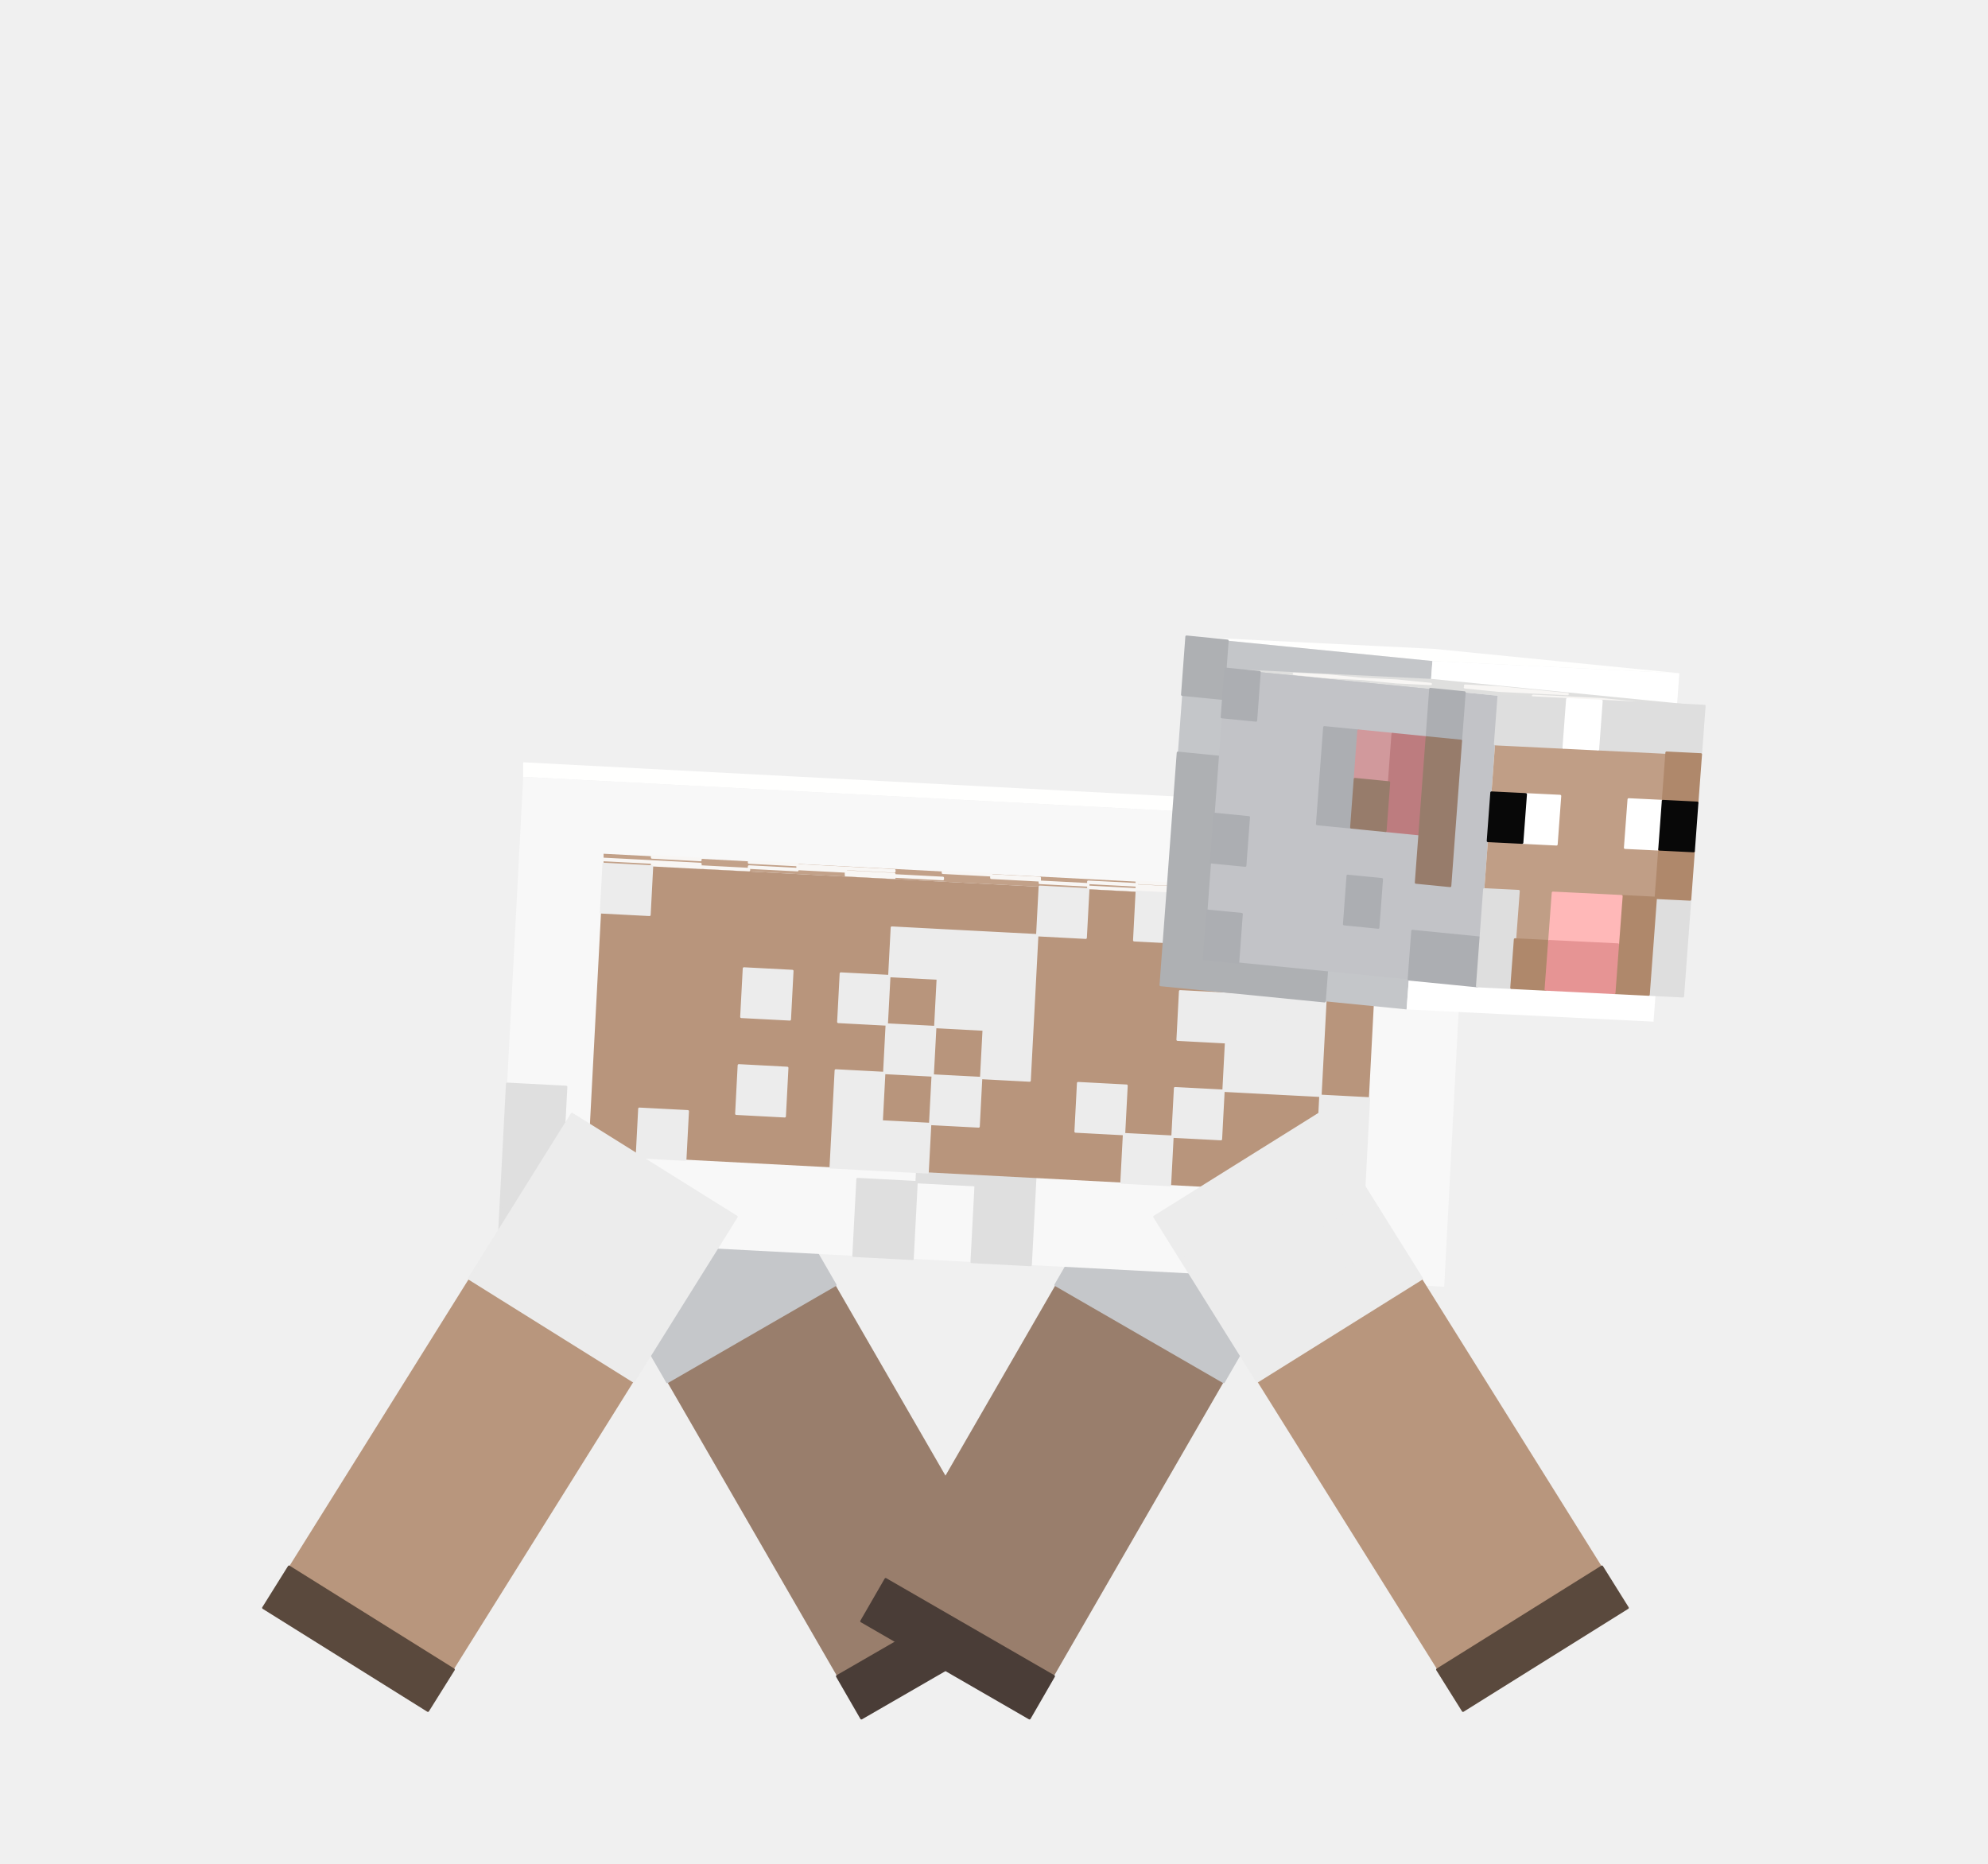
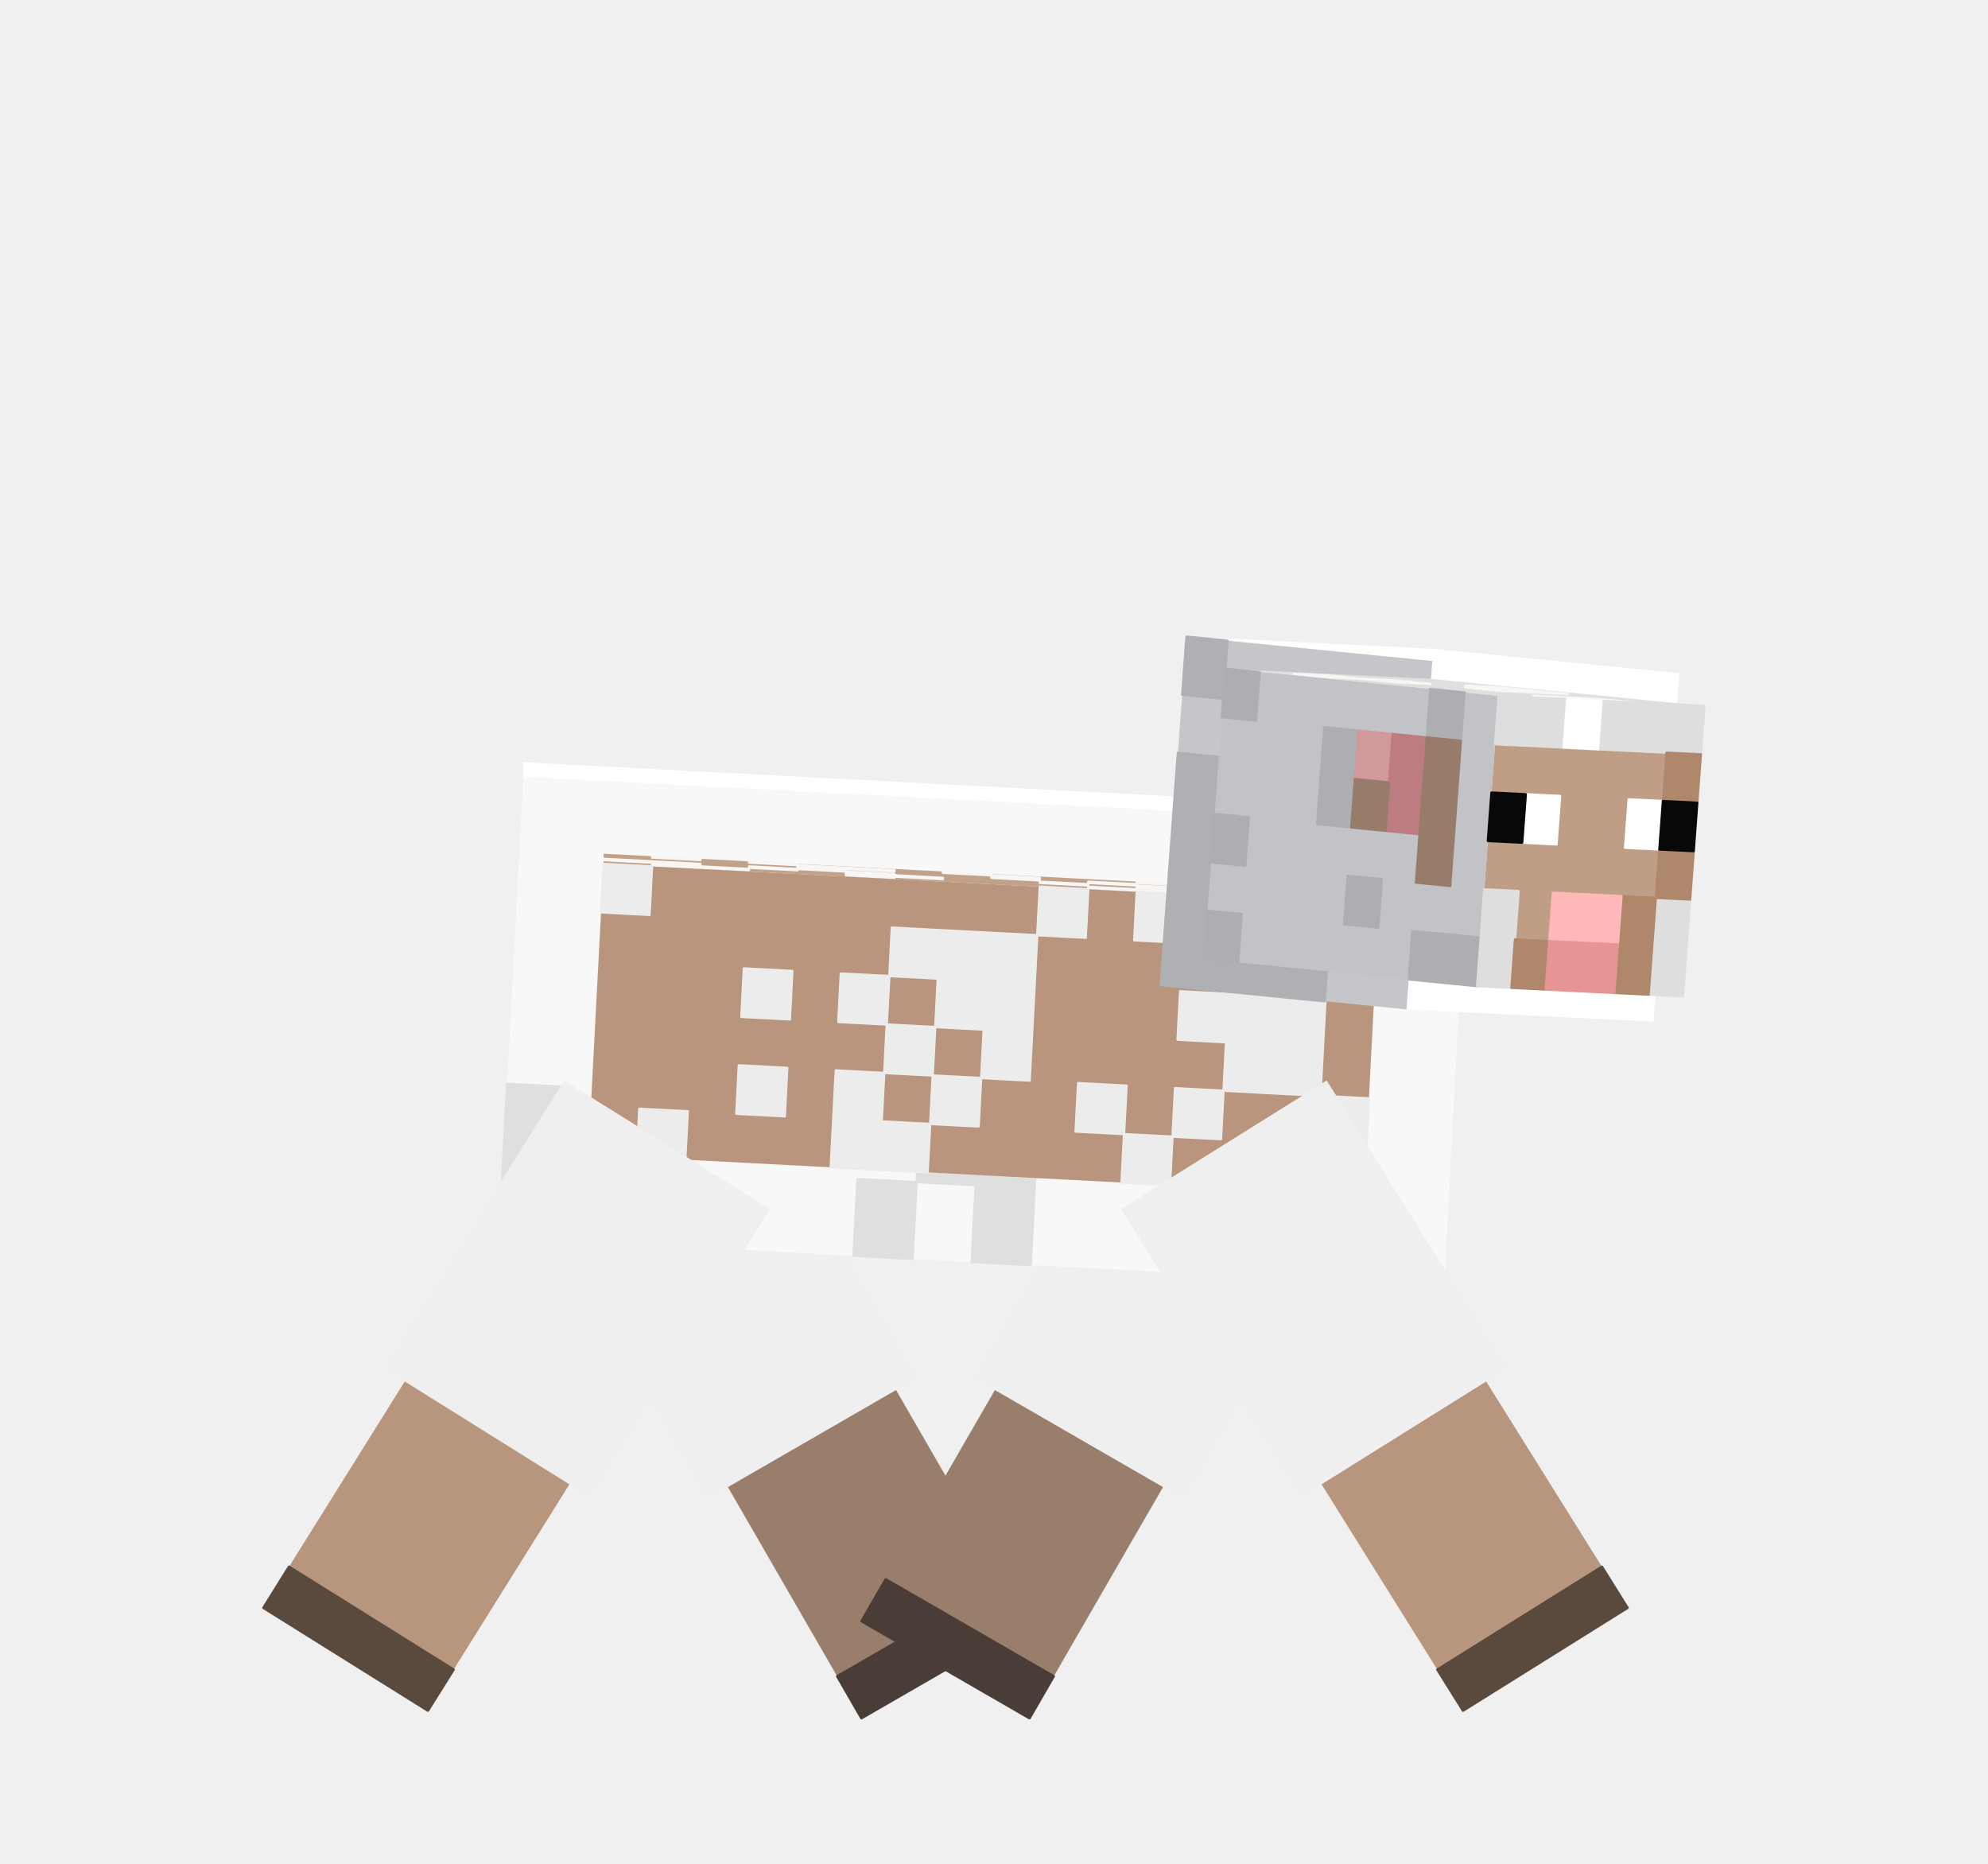
<svg xmlns="http://www.w3.org/2000/svg" viewBox="0 0 512 480" width="512" height="480" role="img" aria-labelledby="sheep-walk-title">
  <g id="sheep">
    <g id="leg-hind-left" aria-label="Hind left leg">
      <g class="face" data-face="nx">
        <path fill="#997e6c" d="M146.85 312.63L190.15 287.63L265.15 417.53L221.85 442.53Z" />
        <path fill="#c5c7ca" stroke="#c5c7ca" stroke-width=".6" stroke-linejoin="round" d="M146.85 312.63L190.15 287.63L196.4 298.45L153.1 323.45ZM153.1 323.45L196.4 298.45L202.65 309.28L159.35 334.28ZM159.35 334.28L202.65 309.28L208.9 320.1L165.6 345.1ZM165.6 345.1L208.9 320.1L215.15 330.93L171.85 355.93Z" />
        <path fill="#4a3d37" stroke="#4a3d37" stroke-width=".6" stroke-linejoin="round" d="M215.6 431.7L258.9 406.7L265.15 417.53L221.85 442.53Z" />
      </g>
    </g>
+     <g id="wool-hind-left" aria-label="Wool hind left">
+       <g class="face" data-face="nx">
+         <path fill="#efefef" d="M138.31 310.34L192.44 279.09L236.19 354.86L182.06 386.11Z" />
+       </g>
+     </g>
    <g id="leg-front-left" aria-label="Front left leg">
      <g class="face" data-face="nx">
        <path fill="#997e6c" d="M296.85 287.63L340.15 312.63L265.15 442.53L221.85 417.53Z" />
        <path fill="#c5c7ca" stroke="#c5c7ca" stroke-width=".6" stroke-linejoin="round" d="M296.85 287.63L340.15 312.63L333.9 323.45L290.6 298.45ZM290.6 298.45L333.9 323.45L327.65 334.28L284.35 309.28ZM284.35 309.28L327.65 334.28L321.4 345.1L278.1 320.1ZM278.1 320.1L321.4 345.1L315.15 355.93L271.85 330.93Z" />
        <path fill="#4a3d37" stroke="#4a3d37" stroke-width=".6" stroke-linejoin="round" d="M228.1 406.7L271.4 431.7L265.15 442.53L221.85 417.53Z" />
+       </g>
+     </g>
+     <g id="wool-front-left" aria-label="Wool front left">
+       <g class="face" data-face="nx">
+         <path fill="#efefef" d="M294.56 279.09L348.69 310.34L304.94 386.11L250.81 354.86Z" />
      </g>
    </g>
    <g id="wool-body" aria-label="Wool body">
      <g class="face" data-face="back">
        <path fill="#fffffe" d="M378.16 209.07L378.16 212.83L134.75 200.08L134.75 196.32Z" />
      </g>
      <g class="face" data-face="nx">
        <path fill="#f8f8f8" d="M378.16 212.83L371.95 331.38L128.53 318.63L134.75 200.08Z" />
        <path fill="#dfdfdf" stroke="#dfdfdf" stroke-width=".6" stroke-linejoin="round" d="M267.53 286.28L265.45 325.8L250.24 325L252.31 285.49ZM252.31 285.49L251.28 305.24L236.06 304.45L237.1 284.69ZM236.06 304.45L235.03 324.21L219.81 323.41L220.85 303.65ZM145.82 279.91L143.75 319.42L128.53 318.63L130.61 279.11Z" />
      </g>
    </g>
    <g id="body" aria-label="Body">
      <g class="face" data-face="back">
        <path fill="#c2a189" d="M355.17 230.33L355.17 232.95L155.45 222.49L155.45 219.87Z" />
        <path fill="#f8f6f4" stroke="#f8f6f4" stroke-width=".6" stroke-linejoin="round" d="M342.69 230.99L342.69 231.64L330.21 230.99L330.21 230.34ZM330.21 230.99L330.21 231.32L317.73 230.66L317.73 230.34ZM317.73 229.35L317.73 229.68L305.24 229.03L305.24 228.7ZM305.24 227.72L305.24 228.05L292.76 227.39L292.76 227.06ZM305.24 228.7L305.24 229.35L292.76 228.7L292.76 228.05ZM305.24 229.68L305.24 230.34L292.76 229.68L292.76 229.03ZM292.76 227.72L292.76 228.05L280.28 227.39L280.28 227.07ZM292.76 229.03L292.76 229.36L280.28 228.7L280.28 228.37ZM280.28 227.72L280.28 228.05L267.79 227.39L267.79 227.07ZM267.79 226.08L267.79 226.74L255.31 226.08L255.31 225.43ZM255.31 225.1L255.31 225.43L242.83 224.78L242.83 224.45ZM242.83 226.08L242.83 226.41L230.35 225.76L230.35 225.43ZM230.35 224.12L230.35 224.45L217.86 223.8L217.86 223.47ZM230.35 225.1L230.35 226.09L217.86 225.43L217.86 224.45ZM217.86 223.47L217.86 223.8L205.38 223.14L205.38 222.81ZM217.86 224.12L217.86 224.45L205.38 223.8L205.38 223.47ZM205.38 222.49L205.38 222.81L192.9 222.16L192.9 221.83ZM205.38 223.8L205.38 224.12L192.9 223.47L192.9 223.14ZM192.9 223.8L192.9 224.12L180.41 223.47L180.41 223.14ZM180.41 221.18L180.41 221.51L167.93 220.85L167.93 220.52ZM180.41 222.49L180.41 222.81L167.93 222.16L167.93 221.83ZM180.41 223.14L180.41 223.8L167.93 223.14L167.93 222.49ZM167.93 221.83L167.93 222.16L155.45 221.51L155.45 221.18Z" />
      </g>
      <g class="face" data-face="nx">
        <path fill="#b8957c" d="M355.17 232.95L351.25 307.82L151.52 297.36L155.45 222.49Z" />
        <path fill="#ececec" stroke="#ececec" stroke-width=".6" stroke-linejoin="round" d="M354.52 245.43L353.87 257.91L341.38 257.26L342.04 244.78ZM352.56 282.87L351.25 307.82L338.77 307.17L340.07 282.21ZM341.38 257.26L340.07 282.21L327.59 281.56L328.9 256.6ZM330.21 231.64L329.55 244.12L317.07 243.47L317.73 230.99ZM328.9 256.6L327.59 281.56L315.11 280.9L316.42 255.95ZM316.42 255.95L315.76 268.43L303.28 267.77L303.93 255.29ZM315.11 280.9L314.45 293.38L301.97 292.73L302.63 280.25ZM305.24 230.34L304.59 242.81L292.11 242.16L292.76 229.68ZM301.97 292.73L301.32 305.21L288.83 304.55L289.49 292.08ZM290.14 279.6L289.49 292.08L277.01 291.42L277.66 278.94ZM280.28 229.03L279.62 241.51L267.14 240.85L267.79 228.37ZM267.14 240.85L265.18 278.29L252.69 277.63L254.66 240.2ZM254.66 240.2L253.35 265.16L240.87 264.5L242.17 239.55ZM252.69 277.63L252.04 290.11L239.56 289.46L240.21 276.98ZM242.17 239.55L241.52 252.02L229.04 251.37L229.69 238.89ZM240.87 264.5L240.21 276.98L227.73 276.33L228.38 263.85ZM239.56 289.46L238.9 301.94L226.42 301.28L227.07 288.81ZM229.04 251.37L228.38 263.85L215.9 263.19L216.55 250.72ZM227.73 276.33L226.42 301.28L213.94 300.63L215.25 275.67ZM204.07 250.06L203.42 262.54L190.93 261.89L191.59 249.41ZM202.76 275.02L202.11 287.5L189.63 286.84L190.28 274.36ZM177.14 286.19L176.49 298.67L164.01 298.01L164.66 285.54ZM167.93 223.14L167.28 235.62L154.79 234.97L155.45 222.49Z" />
      </g>
    </g>
    <g id="wool-head" aria-label="Wool head">
      <g class="face" data-face="top">
        <path fill="#fffffe" d="M305.58 163.96L369.18 167.1L432.51 173.38L368.91 170.24Z" />
      </g>
      <g class="face" data-face="nx">
        <path fill="#c4c6c9" d="M305.58 163.96L368.91 170.24L362.26 259.96L298.93 253.69Z" />
        <path fill="#aeb0b3" stroke="#aeb0b3" stroke-width=".6" stroke-linejoin="round" d="M305.58 163.96L316.14 165.01L315.03 179.96L304.47 178.92ZM303.36 193.87L313.92 194.92L312.81 209.87L302.25 208.83ZM302.25 208.83L312.81 209.87L311.7 224.83L301.15 223.78ZM301.15 223.78L311.7 224.83L310.59 239.78L300.04 238.74ZM300.04 238.74L342.26 242.92L341.15 257.87L298.93 253.69Z" />
      </g>
      <g class="face" data-face="front">
        <path fill="#ffffff" d="M368.91 170.24L432.51 173.38L425.86 263.11L362.26 259.96Z" />
      </g>
    </g>
    <g id="head" aria-label="Head">
      <g class="face" data-face="top">
        <path fill="#dfdfde" d="M315.61 172.23L368.61 174.84L438.97 181.81L385.97 179.2Z" />
        <path fill="#f8f6f4" stroke="#f8f6f4" stroke-width=".6" stroke-linejoin="round" d="M333.23 173.53L342.07 173.97L350.86 174.84L342.03 174.4ZM350.86 174.84L359.7 175.28L368.49 176.15L359.66 175.71ZM377.33 176.58L386.16 177.02L394.96 177.89L386.12 177.46ZM377.29 177.02L394.96 177.89L403.75 178.76L386.08 177.89ZM394.84 179.2L412.51 180.07L421.31 180.94L403.64 180.07Z" />
      </g>
      <g class="face" data-face="nx">
        <path fill="#c2c3c7" d="M315.61 172.23L385.97 179.2L380.43 253.97L310.06 247Z" />
        <path fill="#acaeb2" stroke="#acaeb2" stroke-width=".6" stroke-linejoin="round" d="M315.61 172.23L324.4 173.1L323.48 185.56L314.68 184.69ZM368.38 177.45L377.18 178.33L376.25 190.79L367.46 189.92ZM341.07 187.3L349.86 188.17L348.94 200.64L340.14 199.76ZM340.14 199.76L348.94 200.64L348.02 213.1L339.22 212.23ZM312.83 209.61L321.63 210.48L320.7 222.94L311.91 222.07ZM347.09 225.56L355.89 226.43L354.96 238.89L346.17 238.02ZM310.98 234.54L319.78 235.41L318.86 247.87L310.06 247ZM363.76 239.76L381.35 241.51L380.43 253.97L362.83 252.23Z" />
        <path fill="#d1999c" stroke="#d1999c" stroke-width=".6" stroke-linejoin="round" d="M349.86 188.17L358.66 189.04L357.74 201.51L348.94 200.64Z" />
        <path fill="#bd7c7f" stroke="#bd7c7f" stroke-width=".6" stroke-linejoin="round" d="M358.66 189.04L367.46 189.92L366.53 202.38L357.74 201.51ZM357.74 201.51L366.53 202.38L365.61 214.84L356.81 213.97Z" />
        <path fill="#977c6b" stroke="#977c6b" stroke-width=".6" stroke-linejoin="round" d="M367.46 189.92L376.25 190.79L375.33 203.25L366.53 202.38ZM348.94 200.64L357.74 201.51L356.81 213.97L348.02 213.1ZM366.53 202.38L375.33 203.25L374.4 215.71L365.61 214.84ZM365.61 214.84L374.4 215.71L373.48 228.17L364.68 227.3Z" />
      </g>
      <g class="face" data-face="front">
        <path fill="#c09e86" d="M385.97 179.2L438.97 181.81L433.43 256.59L380.43 253.97Z" />
        <path fill="#dedede" stroke="#dedede" stroke-width=".6" stroke-linejoin="round" d="M385.97 179.2L403.64 180.07L402.71 192.53L385.05 191.66ZM412.47 180.51L438.97 181.81L438.05 194.28L411.55 192.97ZM382.27 229.04L391.11 229.48L390.18 241.94L381.35 241.51ZM426.44 231.23L435.28 231.66L434.35 244.12L425.52 243.69ZM381.35 241.51L390.18 241.94L389.26 254.4L380.43 253.97ZM425.52 243.69L434.35 244.12L433.43 256.59L424.59 256.15Z" />
        <path fill="#ffffff" stroke="#ffffff" stroke-width=".6" stroke-linejoin="round" d="M403.64 180.07L412.47 180.51L411.55 192.97L402.71 192.53ZM392.96 204.56L401.79 204.99L400.87 217.46L392.03 217.02ZM419.46 205.87L428.29 206.3L427.37 218.76L418.53 218.33Z" />
        <path fill="#af886b" stroke="#af886b" stroke-width=".6" stroke-linejoin="round" d="M429.21 193.84L438.05 194.28L437.12 206.74L428.29 206.3ZM427.37 218.76L436.2 219.2L435.28 231.66L426.44 231.23ZM417.61 230.79L426.44 231.23L425.52 243.69L416.68 243.25ZM390.18 241.94L399.02 242.38L398.09 254.84L389.26 254.4ZM416.68 243.25L425.52 243.69L424.59 256.15L415.76 255.71Z" />
        <path fill="#080808" stroke="#080808" stroke-width=".6" stroke-linejoin="round" d="M384.12 204.12L392.96 204.56L392.03 217.02L383.2 216.58ZM428.29 206.3L437.12 206.74L436.2 219.2L427.37 218.76Z" />
        <path fill="#ffb8b8" stroke="#ffb8b8" stroke-width=".6" stroke-linejoin="round" d="M399.94 229.92L417.61 230.79L416.68 243.25L399.02 242.38Z" />
        <path fill="#e69494" stroke="#e69494" stroke-width=".6" stroke-linejoin="round" d="M399.02 242.38L416.68 243.25L415.76 255.71L398.09 254.84Z" />
      </g>
    </g>
    <g id="leg-hind-right" aria-label="Hind right leg">
      <g class="face" data-face="nx">
        <path fill="#b8967d" d="M147.3 286.88L189.7 313.37L110.21 440.58L67.81 414.08Z" />
        <path fill="#ececec" stroke="#ececec" stroke-width=".6" stroke-linejoin="round" d="M147.3 286.88L189.7 313.37L183.08 323.97L140.67 297.48ZM140.67 297.48L183.08 323.97L176.45 334.57L134.05 308.08ZM134.05 308.08L176.45 334.57L169.83 345.17L127.43 318.68ZM127.43 318.68L169.83 345.17L163.21 355.78L120.8 329.28Z" />
        <path fill="#5a493d" stroke="#5a493d" stroke-width=".6" stroke-linejoin="round" d="M74.43 403.48L116.84 429.98L110.21 440.58L67.81 414.08Z" />
      </g>
    </g>
+     <g id="wool-hind-right" aria-label="Wool hind right">
+       <g class="face" data-face="nx">
+         <path fill="#efefef" d="M145.31 278.26L198.31 311.38L151.95 385.59L98.94 352.47Z" />
+       </g>
+     </g>
    <g id="leg-front-right" aria-label="Front right leg">
      <g class="face" data-face="nx">
        <path fill="#b8967d" d="M297.3 313.37L339.7 286.88L419.19 414.08L376.79 440.58Z" />
        <path fill="#ececec" stroke="#ececec" stroke-width=".6" stroke-linejoin="round" d="M297.3 313.37L339.7 286.88L346.33 297.48L303.92 323.97ZM303.92 323.97L346.33 297.48L352.95 308.08L310.55 334.57ZM310.55 334.57L352.95 308.08L359.57 318.68L317.17 345.17ZM317.17 345.17L359.57 318.68L366.2 329.28L323.79 355.78Z" />
        <path fill="#5a493d" stroke="#5a493d" stroke-width=".6" stroke-linejoin="round" d="M370.16 429.98L412.57 403.48L419.19 414.08L376.79 440.58Z" />
      </g>
    </g>
+     <g id="wool-front-right" aria-label="Wool front right">
+       <g class="face" data-face="nx">
+         <path fill="#efefef" d="M288.69 311.38L341.69 278.26L388.06 352.47L335.05 385.59Z" />
+       </g>
+     </g>
  </g>
</svg>
